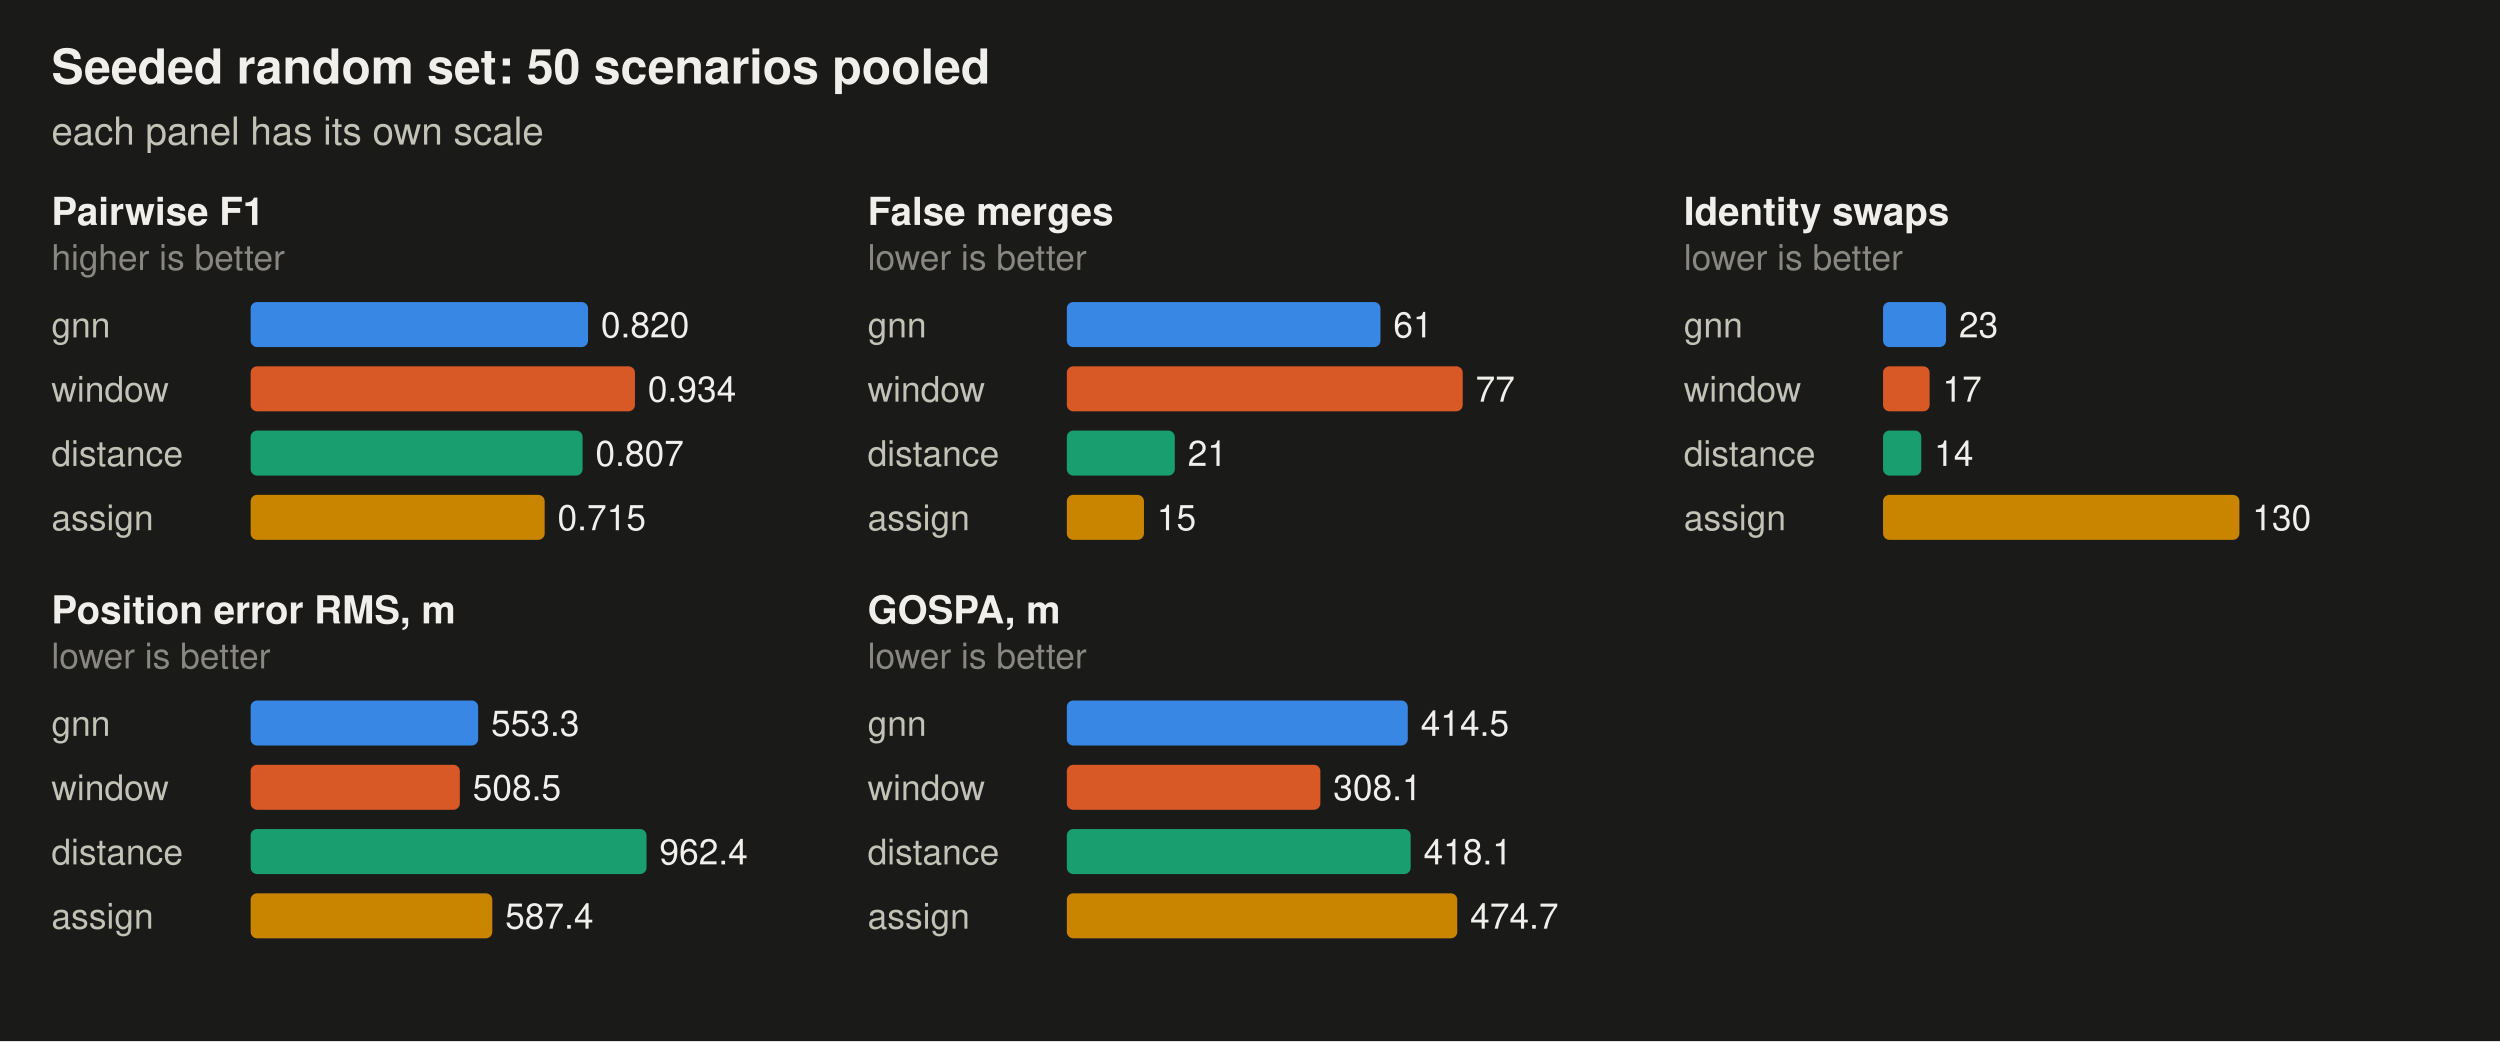
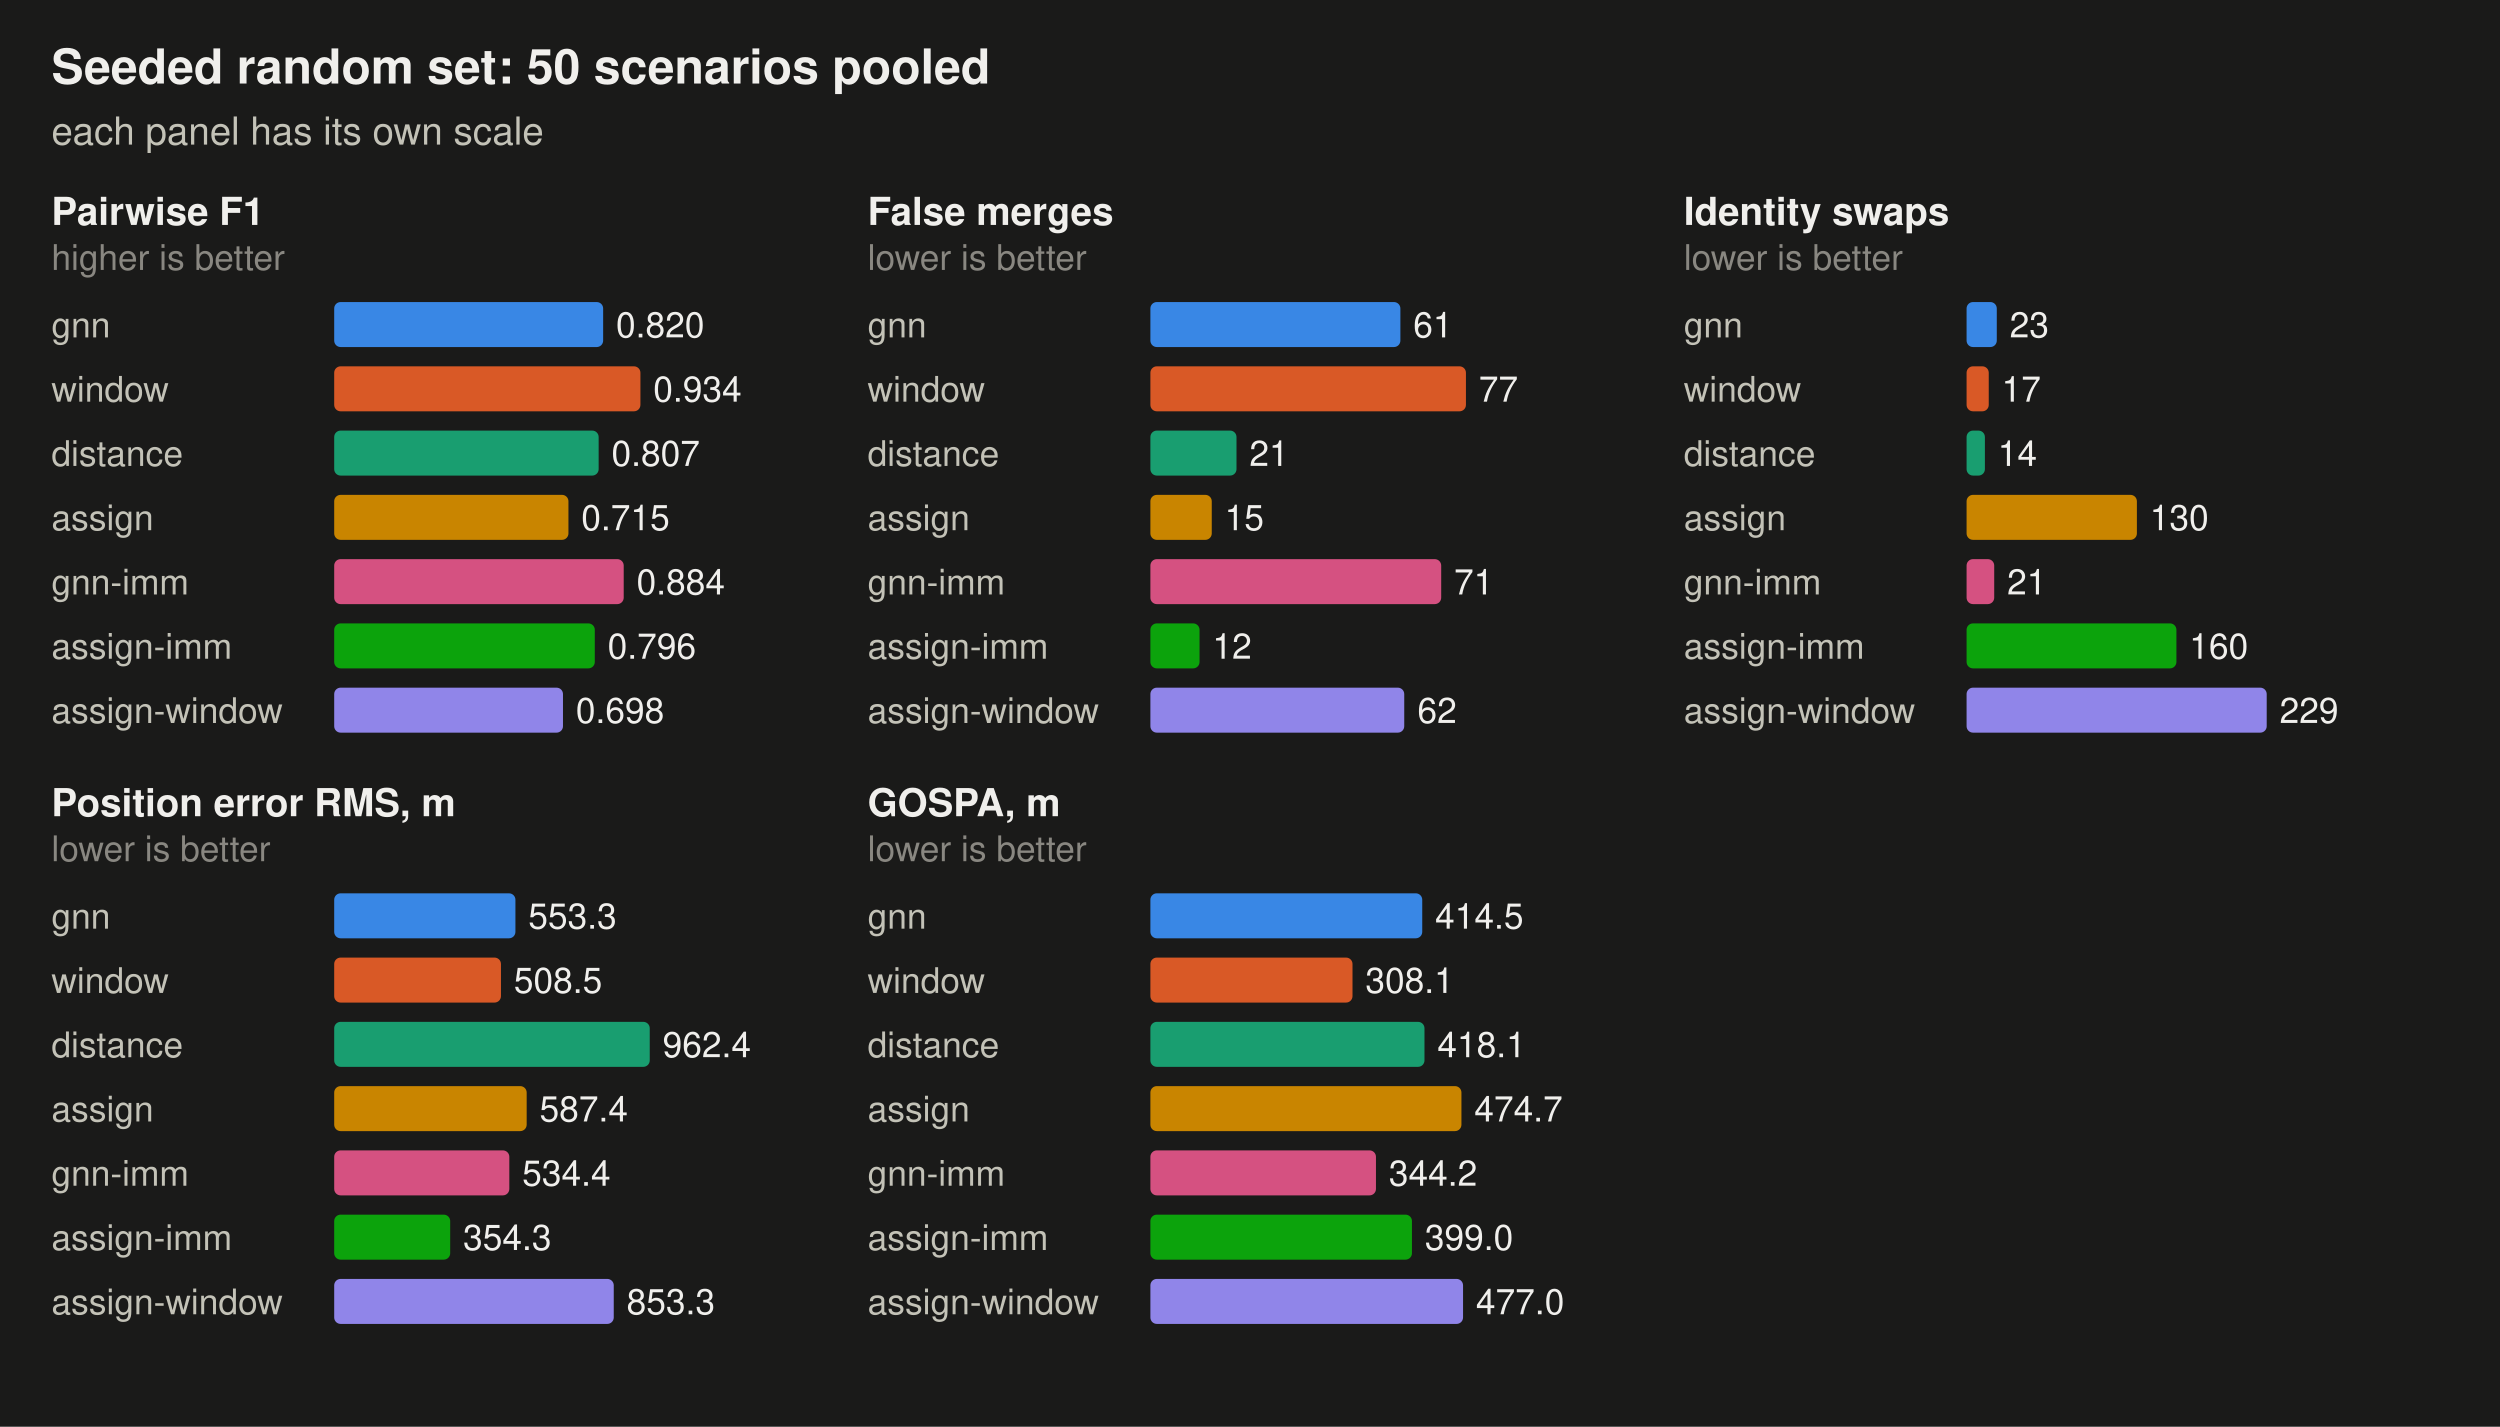
- <svg xmlns="http://www.w3.org/2000/svg" width="778" height="324" viewBox="0 0 778 324" font-family="-apple-system, BlinkMacSystemFont, 'Segoe UI', Helvetica, Arial, sans-serif" role="img" aria-label="Seeded random set: 50 scenarios pooled">
+ <svg xmlns="http://www.w3.org/2000/svg" width="778" height="444" viewBox="0 0 778 444" font-family="-apple-system, BlinkMacSystemFont, 'Segoe UI', Helvetica, Arial, sans-serif" role="img" aria-label="Seeded random set: 50 scenarios pooled">
  <rect width="100%" height="100%" fill="#1a1a19" />
  <text x="16" y="26" font-size="15" font-weight="600" fill="#f0efec">Seeded random set: 50 scenarios pooled</text>
  <text x="16" y="45" font-size="12" fill="#c3c2b7">each panel has its own scale</text>
  <text x="16" y="70" font-size="12" font-weight="600" fill="#f0efec">Pairwise F1</text>
  <text x="16" y="84" font-size="11" fill="#898781">higher is better</text>
  <text x="16" y="105" font-size="11" fill="#c3c2b7">gnn</text>
-   <rect x="78" y="94" width="105.0" height="14" rx="2" fill="#3987e5" />
-   <text x="187.0" y="105" font-size="11" fill="#f0efec">0.820</text>
+   <rect x="104" y="94" width="83.7" height="14" rx="2" fill="#3987e5" />
+   <text x="191.7" y="105" font-size="11" fill="#f0efec">0.820</text>
  <text x="16" y="125" font-size="11" fill="#c3c2b7">window</text>
-   <rect x="78" y="114" width="119.6" height="14" rx="2" fill="#d95926" />
-   <text x="201.6" y="125" font-size="11" fill="#f0efec">0.934</text>
+   <rect x="104" y="114" width="95.3" height="14" rx="2" fill="#d95926" />
+   <text x="203.3" y="125" font-size="11" fill="#f0efec">0.934</text>
  <text x="16" y="145" font-size="11" fill="#c3c2b7">distance</text>
-   <rect x="78" y="134" width="103.3" height="14" rx="2" fill="#199e70" />
-   <text x="185.3" y="145" font-size="11" fill="#f0efec">0.807</text>
+   <rect x="104" y="134" width="82.3" height="14" rx="2" fill="#199e70" />
+   <text x="190.3" y="145" font-size="11" fill="#f0efec">0.807</text>
  <text x="16" y="165" font-size="11" fill="#c3c2b7">assign</text>
-   <rect x="78" y="154" width="91.5" height="14" rx="2" fill="#c98500" />
-   <text x="173.5" y="165" font-size="11" fill="#f0efec">0.715</text>
+   <rect x="104" y="154" width="72.9" height="14" rx="2" fill="#c98500" />
+   <text x="180.9" y="165" font-size="11" fill="#f0efec">0.715</text>
+   <text x="16" y="185" font-size="11" fill="#c3c2b7">gnn-imm</text>
+   <rect x="104" y="174" width="90.1" height="14" rx="2" fill="#d55181" />
+   <text x="198.1" y="185" font-size="11" fill="#f0efec">0.884</text>
+   <text x="16" y="205" font-size="11" fill="#c3c2b7">assign-imm</text>
+   <rect x="104" y="194" width="81.1" height="14" rx="2" fill="#0ca30c" />
+   <text x="189.1" y="205" font-size="11" fill="#f0efec">0.796</text>
+   <text x="16" y="225" font-size="11" fill="#c3c2b7">assign-window</text>
+   <rect x="104" y="214" width="71.2" height="14" rx="2" fill="#9085e9" />
+   <text x="179.2" y="225" font-size="11" fill="#f0efec">0.698</text>
  <text x="270" y="70" font-size="12" font-weight="600" fill="#f0efec">False merges</text>
  <text x="270" y="84" font-size="11" fill="#898781">lower is better</text>
  <text x="270" y="105" font-size="11" fill="#c3c2b7">gnn</text>
-   <rect x="332" y="94" width="97.6" height="14" rx="2" fill="#3987e5" />
-   <text x="433.6" y="105" font-size="11" fill="#f0efec">61</text>
+   <rect x="358" y="94" width="77.8" height="14" rx="2" fill="#3987e5" />
+   <text x="439.8" y="105" font-size="11" fill="#f0efec">61</text>
  <text x="270" y="125" font-size="11" fill="#c3c2b7">window</text>
-   <rect x="332" y="114" width="123.2" height="14" rx="2" fill="#d95926" />
-   <text x="459.2" y="125" font-size="11" fill="#f0efec">77</text>
+   <rect x="358" y="114" width="98.2" height="14" rx="2" fill="#d95926" />
+   <text x="460.2" y="125" font-size="11" fill="#f0efec">77</text>
  <text x="270" y="145" font-size="11" fill="#c3c2b7">distance</text>
-   <rect x="332" y="134" width="33.6" height="14" rx="2" fill="#199e70" />
-   <text x="369.6" y="145" font-size="11" fill="#f0efec">21</text>
+   <rect x="358" y="134" width="26.8" height="14" rx="2" fill="#199e70" />
+   <text x="388.8" y="145" font-size="11" fill="#f0efec">21</text>
  <text x="270" y="165" font-size="11" fill="#c3c2b7">assign</text>
-   <rect x="332" y="154" width="24.0" height="14" rx="2" fill="#c98500" />
-   <text x="360.0" y="165" font-size="11" fill="#f0efec">15</text>
+   <rect x="358" y="154" width="19.1" height="14" rx="2" fill="#c98500" />
+   <text x="381.1" y="165" font-size="11" fill="#f0efec">15</text>
+   <text x="270" y="185" font-size="11" fill="#c3c2b7">gnn-imm</text>
+   <rect x="358" y="174" width="90.5" height="14" rx="2" fill="#d55181" />
+   <text x="452.5" y="185" font-size="11" fill="#f0efec">71</text>
+   <text x="270" y="205" font-size="11" fill="#c3c2b7">assign-imm</text>
+   <rect x="358" y="194" width="15.3" height="14" rx="2" fill="#0ca30c" />
+   <text x="377.3" y="205" font-size="11" fill="#f0efec">12</text>
+   <text x="270" y="225" font-size="11" fill="#c3c2b7">assign-window</text>
+   <rect x="358" y="214" width="79.0" height="14" rx="2" fill="#9085e9" />
+   <text x="441.1" y="225" font-size="11" fill="#f0efec">62</text>
  <text x="524" y="70" font-size="12" font-weight="600" fill="#f0efec">Identity swaps</text>
  <text x="524" y="84" font-size="11" fill="#898781">lower is better</text>
  <text x="524" y="105" font-size="11" fill="#c3c2b7">gnn</text>
-   <rect x="586" y="94" width="19.6" height="14" rx="2" fill="#3987e5" />
-   <text x="609.6" y="105" font-size="11" fill="#f0efec">23</text>
+   <rect x="612" y="94" width="9.4" height="14" rx="2" fill="#3987e5" />
+   <text x="625.4" y="105" font-size="11" fill="#f0efec">23</text>
  <text x="524" y="125" font-size="11" fill="#c3c2b7">window</text>
-   <rect x="586" y="114" width="14.5" height="14" rx="2" fill="#d95926" />
-   <text x="604.5" y="125" font-size="11" fill="#f0efec">17</text>
+   <rect x="612" y="114" width="6.9" height="14" rx="2" fill="#d95926" />
+   <text x="622.9" y="125" font-size="11" fill="#f0efec">17</text>
  <text x="524" y="145" font-size="11" fill="#c3c2b7">distance</text>
-   <rect x="586" y="134" width="11.9" height="14" rx="2" fill="#199e70" />
-   <text x="601.9" y="145" font-size="11" fill="#f0efec">14</text>
+   <rect x="612" y="134" width="5.7" height="14" rx="2" fill="#199e70" />
+   <text x="621.7" y="145" font-size="11" fill="#f0efec">14</text>
  <text x="524" y="165" font-size="11" fill="#c3c2b7">assign</text>
-   <rect x="586" y="154" width="110.9" height="14" rx="2" fill="#c98500" />
-   <text x="700.9" y="165" font-size="11" fill="#f0efec">130</text>
-   <text x="16" y="194" font-size="12" font-weight="600" fill="#f0efec">Position error RMS, m</text>
-   <text x="16" y="208" font-size="11" fill="#898781">lower is better</text>
-   <text x="16" y="229" font-size="11" fill="#c3c2b7">gnn</text>
-   <rect x="78" y="218" width="70.8" height="14" rx="2" fill="#3987e5" />
-   <text x="152.8" y="229" font-size="11" fill="#f0efec">553.3</text>
-   <text x="16" y="249" font-size="11" fill="#c3c2b7">window</text>
-   <rect x="78" y="238" width="65.1" height="14" rx="2" fill="#d95926" />
-   <text x="147.1" y="249" font-size="11" fill="#f0efec">508.5</text>
-   <text x="16" y="269" font-size="11" fill="#c3c2b7">distance</text>
-   <rect x="78" y="258" width="123.2" height="14" rx="2" fill="#199e70" />
-   <text x="205.2" y="269" font-size="11" fill="#f0efec">962.4</text>
-   <text x="16" y="289" font-size="11" fill="#c3c2b7">assign</text>
-   <rect x="78" y="278" width="75.2" height="14" rx="2" fill="#c98500" />
-   <text x="157.2" y="289" font-size="11" fill="#f0efec">587.4</text>
-   <text x="270" y="194" font-size="12" font-weight="600" fill="#f0efec">GOSPA, m</text>
-   <text x="270" y="208" font-size="11" fill="#898781">lower is better</text>
-   <text x="270" y="229" font-size="11" fill="#c3c2b7">gnn</text>
-   <rect x="332" y="218" width="106.1" height="14" rx="2" fill="#3987e5" />
-   <text x="442.1" y="229" font-size="11" fill="#f0efec">414.5</text>
-   <text x="270" y="249" font-size="11" fill="#c3c2b7">window</text>
-   <rect x="332" y="238" width="78.9" height="14" rx="2" fill="#d95926" />
-   <text x="414.9" y="249" font-size="11" fill="#f0efec">308.1</text>
-   <text x="270" y="269" font-size="11" fill="#c3c2b7">distance</text>
-   <rect x="332" y="258" width="107.0" height="14" rx="2" fill="#199e70" />
-   <text x="443.0" y="269" font-size="11" fill="#f0efec">418.1</text>
-   <text x="270" y="289" font-size="11" fill="#c3c2b7">assign</text>
-   <rect x="332" y="278" width="121.5" height="14" rx="2" fill="#c98500" />
-   <text x="457.5" y="289" font-size="11" fill="#f0efec">474.7</text>
+   <rect x="612" y="154" width="53.0" height="14" rx="2" fill="#c98500" />
+   <text x="669.0" y="165" font-size="11" fill="#f0efec">130</text>
+   <text x="524" y="185" font-size="11" fill="#c3c2b7">gnn-imm</text>
+   <rect x="612" y="174" width="8.6" height="14" rx="2" fill="#d55181" />
+   <text x="624.6" y="185" font-size="11" fill="#f0efec">21</text>
+   <text x="524" y="205" font-size="11" fill="#c3c2b7">assign-imm</text>
+   <rect x="612" y="194" width="65.3" height="14" rx="2" fill="#0ca30c" />
+   <text x="681.3" y="205" font-size="11" fill="#f0efec">160</text>
+   <text x="524" y="225" font-size="11" fill="#c3c2b7">assign-window</text>
+   <rect x="612" y="214" width="93.4" height="14" rx="2" fill="#9085e9" />
+   <text x="709.4" y="225" font-size="11" fill="#f0efec">229</text>
+   <text x="16" y="254" font-size="12" font-weight="600" fill="#f0efec">Position error RMS, m</text>
+   <text x="16" y="268" font-size="11" fill="#898781">lower is better</text>
+   <text x="16" y="289" font-size="11" fill="#c3c2b7">gnn</text>
+   <rect x="104" y="278" width="56.4" height="14" rx="2" fill="#3987e5" />
+   <text x="164.4" y="289" font-size="11" fill="#f0efec">553.3</text>
+   <text x="16" y="309" font-size="11" fill="#c3c2b7">window</text>
+   <rect x="104" y="298" width="51.9" height="14" rx="2" fill="#d95926" />
+   <text x="159.9" y="309" font-size="11" fill="#f0efec">508.5</text>
+   <text x="16" y="329" font-size="11" fill="#c3c2b7">distance</text>
+   <rect x="104" y="318" width="98.2" height="14" rx="2" fill="#199e70" />
+   <text x="206.2" y="329" font-size="11" fill="#f0efec">962.4</text>
+   <text x="16" y="349" font-size="11" fill="#c3c2b7">assign</text>
+   <rect x="104" y="338" width="59.9" height="14" rx="2" fill="#c98500" />
+   <text x="167.9" y="349" font-size="11" fill="#f0efec">587.4</text>
+   <text x="16" y="369" font-size="11" fill="#c3c2b7">gnn-imm</text>
+   <rect x="104" y="358" width="54.5" height="14" rx="2" fill="#d55181" />
+   <text x="162.5" y="369" font-size="11" fill="#f0efec">534.4</text>
+   <text x="16" y="389" font-size="11" fill="#c3c2b7">assign-imm</text>
+   <rect x="104" y="378" width="36.1" height="14" rx="2" fill="#0ca30c" />
+   <text x="144.1" y="389" font-size="11" fill="#f0efec">354.3</text>
+   <text x="16" y="409" font-size="11" fill="#c3c2b7">assign-window</text>
+   <rect x="104" y="398" width="87.0" height="14" rx="2" fill="#9085e9" />
+   <text x="195.0" y="409" font-size="11" fill="#f0efec">853.3</text>
+   <text x="270" y="254" font-size="12" font-weight="600" fill="#f0efec">GOSPA, m</text>
+   <text x="270" y="268" font-size="11" fill="#898781">lower is better</text>
+   <text x="270" y="289" font-size="11" fill="#c3c2b7">gnn</text>
+   <rect x="358" y="278" width="84.6" height="14" rx="2" fill="#3987e5" />
+   <text x="446.6" y="289" font-size="11" fill="#f0efec">414.5</text>
+   <text x="270" y="309" font-size="11" fill="#c3c2b7">window</text>
+   <rect x="358" y="298" width="62.9" height="14" rx="2" fill="#d95926" />
+   <text x="424.9" y="309" font-size="11" fill="#f0efec">308.1</text>
+   <text x="270" y="329" font-size="11" fill="#c3c2b7">distance</text>
+   <rect x="358" y="318" width="85.3" height="14" rx="2" fill="#199e70" />
+   <text x="447.3" y="329" font-size="11" fill="#f0efec">418.1</text>
+   <text x="270" y="349" font-size="11" fill="#c3c2b7">assign</text>
+   <rect x="358" y="338" width="96.8" height="14" rx="2" fill="#c98500" />
+   <text x="458.8" y="349" font-size="11" fill="#f0efec">474.7</text>
+   <text x="270" y="369" font-size="11" fill="#c3c2b7">gnn-imm</text>
+   <rect x="358" y="358" width="70.2" height="14" rx="2" fill="#d55181" />
+   <text x="432.2" y="369" font-size="11" fill="#f0efec">344.2</text>
+   <text x="270" y="389" font-size="11" fill="#c3c2b7">assign-imm</text>
+   <rect x="358" y="378" width="81.4" height="14" rx="2" fill="#0ca30c" />
+   <text x="443.4" y="389" font-size="11" fill="#f0efec">399.0</text>
+   <text x="270" y="409" font-size="11" fill="#c3c2b7">assign-window</text>
+   <rect x="358" y="398" width="97.3" height="14" rx="2" fill="#9085e9" />
+   <text x="459.3" y="409" font-size="11" fill="#f0efec">477.0</text>
</svg>
